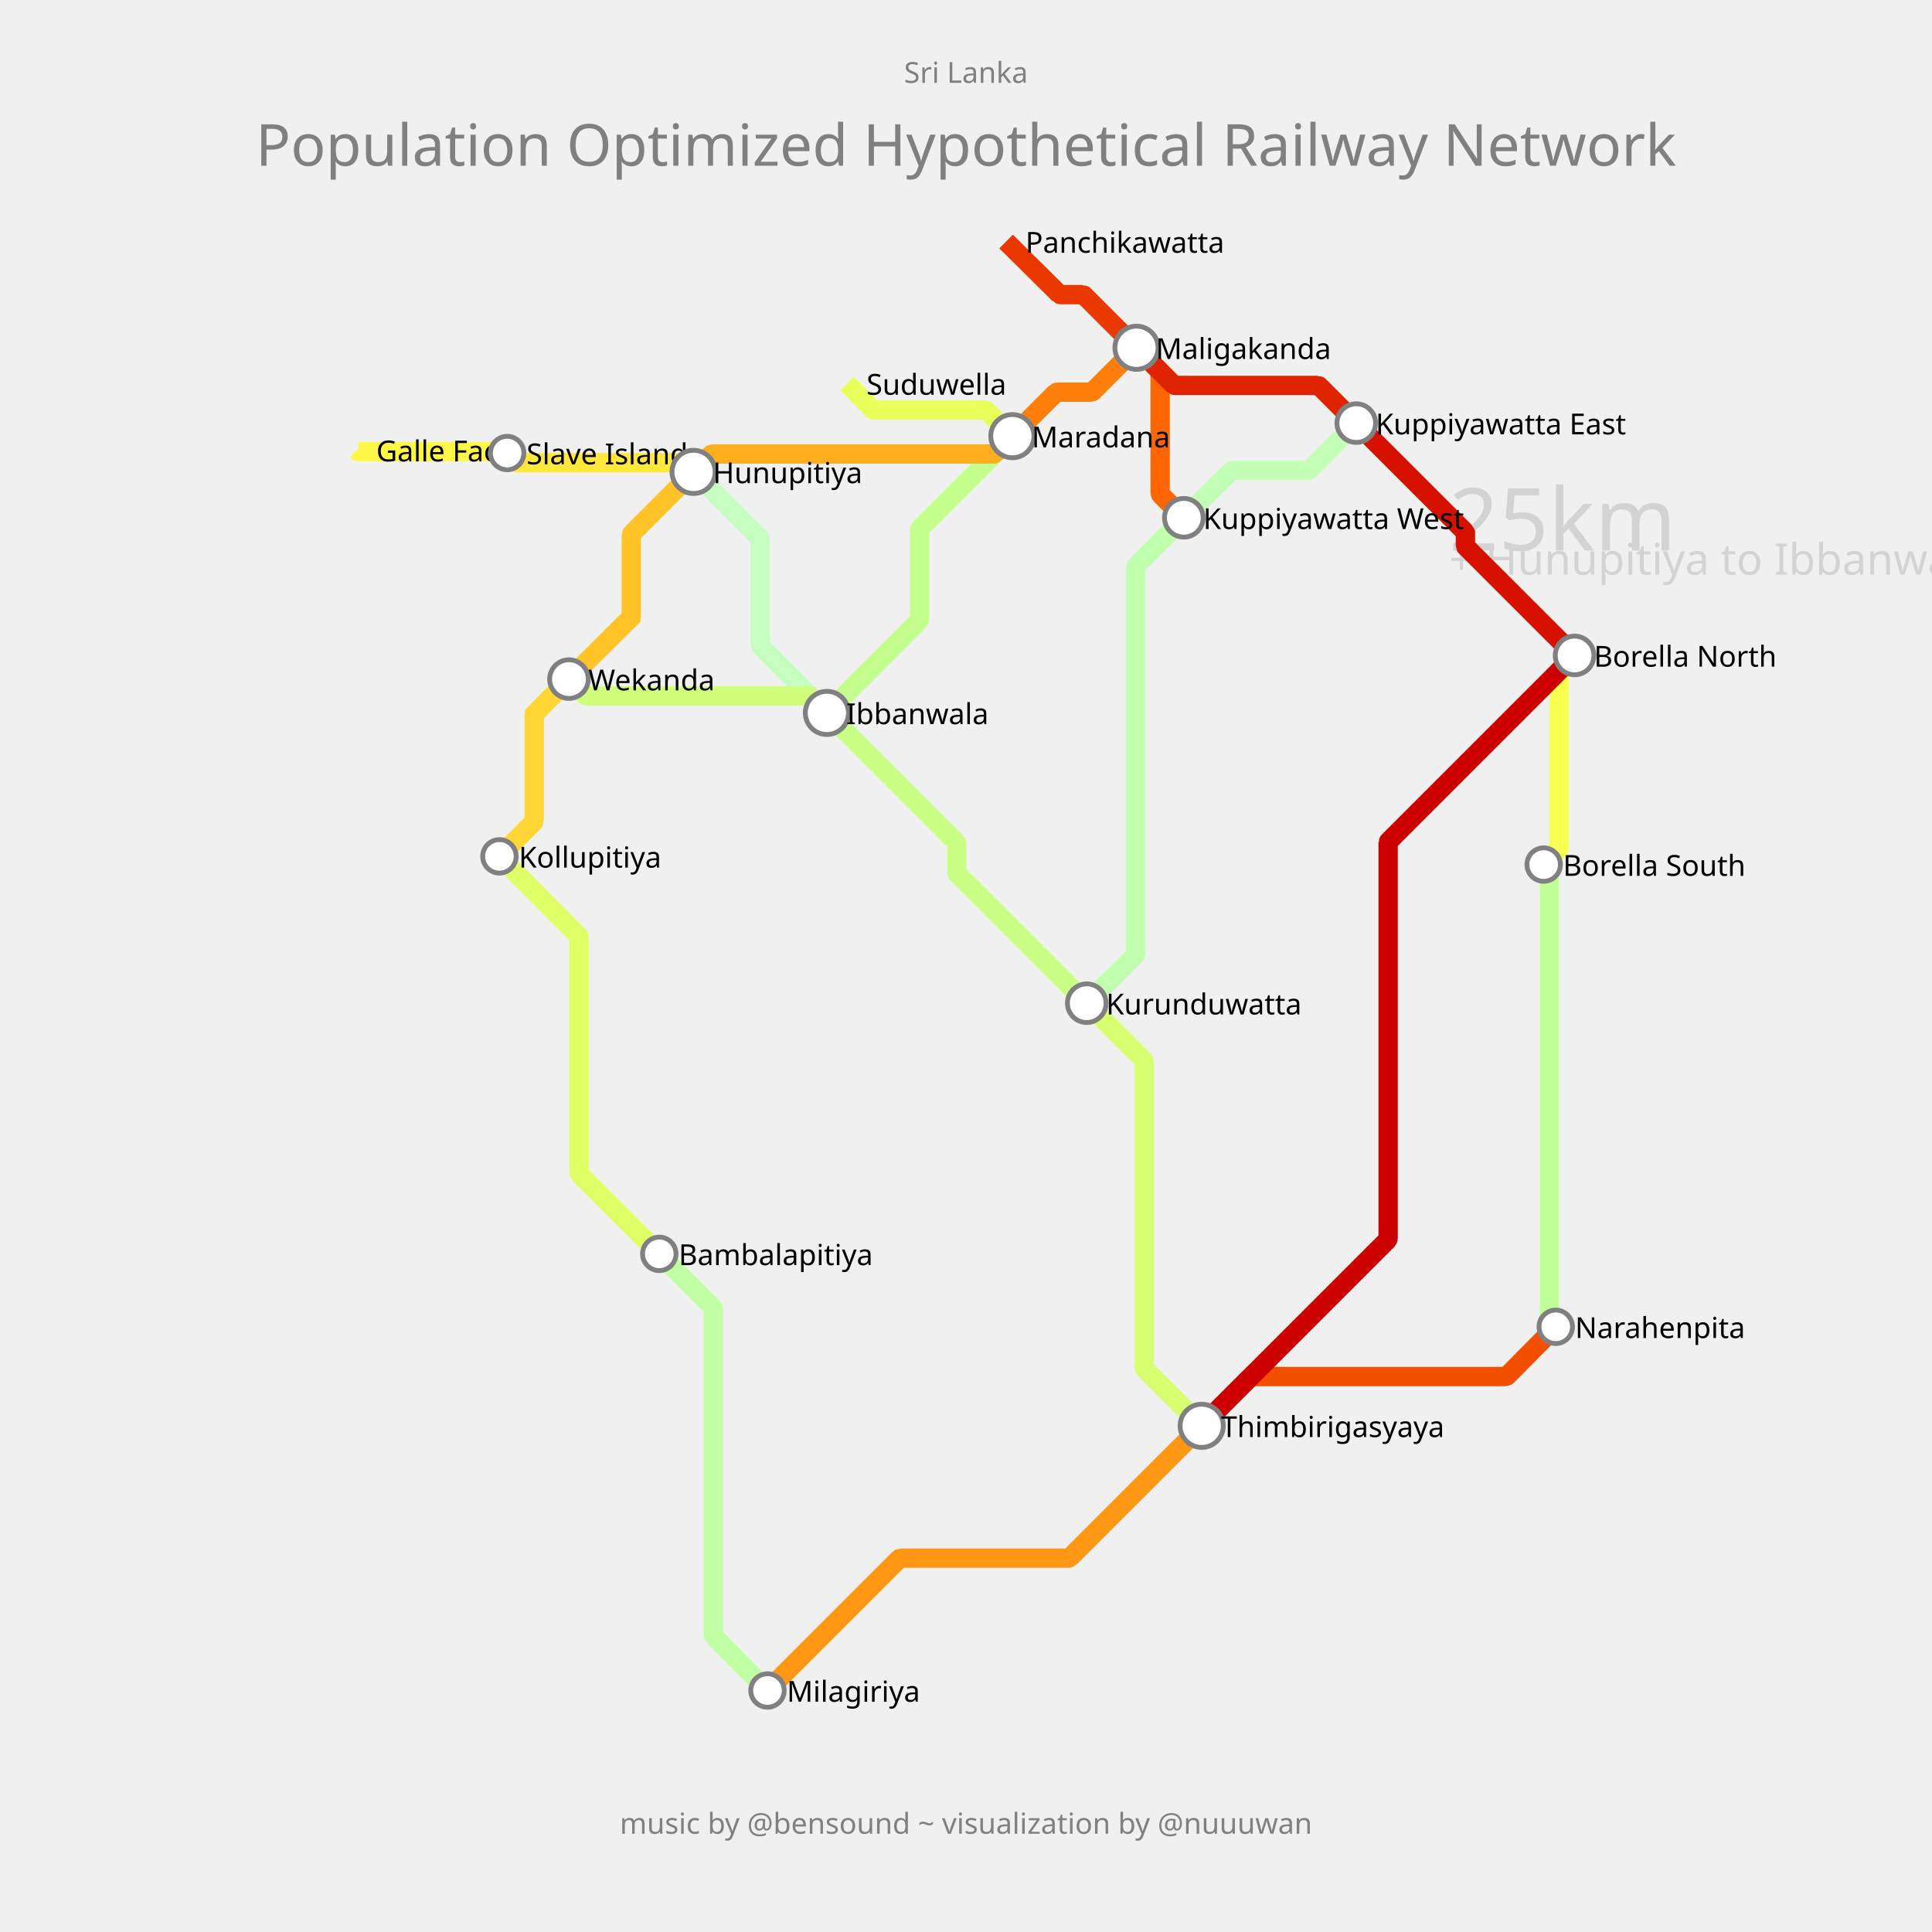
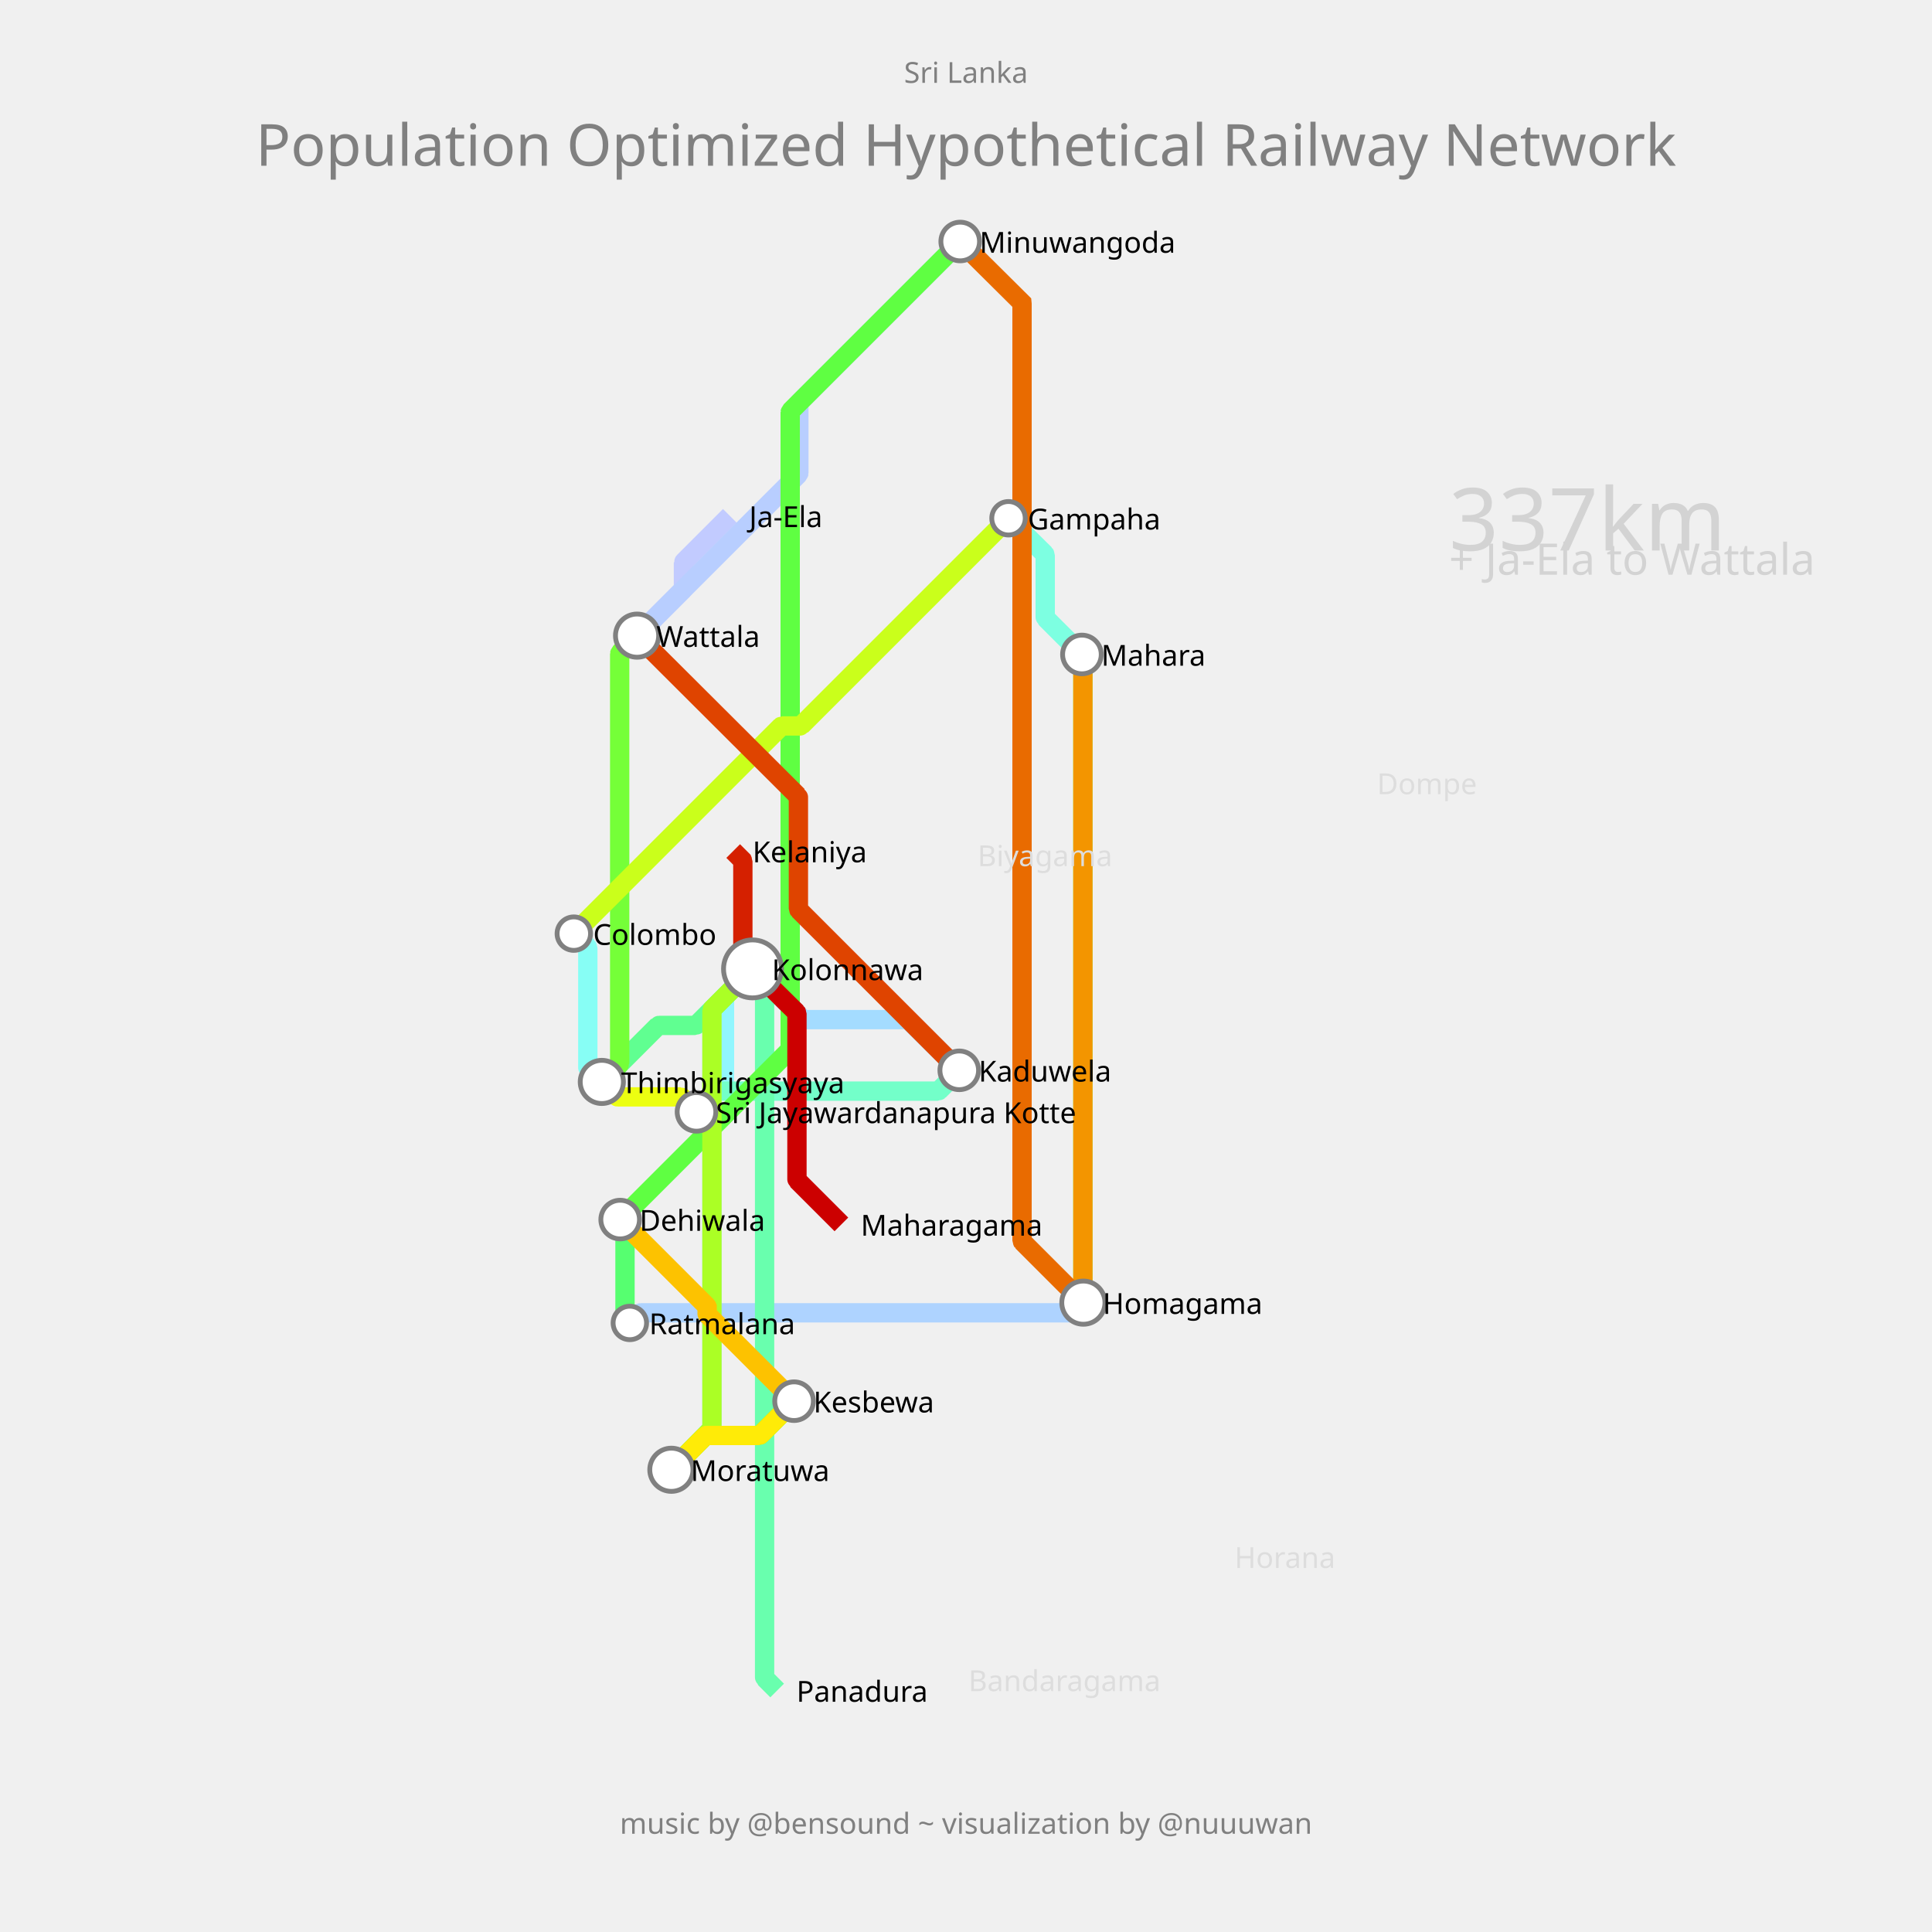
<svg xmlns="http://www.w3.org/2000/svg" width="4000" height="4000" padding="500">
  <text x="2000.0" y="125.0" fill="gray" stroke="none" font-size="60" font-family="p22" text-anchor="middle" dominant-baseline="hanging">Sri Lanka</text>
  <text x="2000.0" y="250.0" fill="gray" stroke="none" font-size="120" font-family="p22" text-anchor="middle" dominant-baseline="hanging">Population Optimized Hypothetical Railway Network</text>
  <text x="2000.0" y="3750.0" fill="gray" stroke="none" font-size="60" font-family="p22" text-anchor="middle" dominant-baseline="hanging">music by @bensound ~ visualization by @nuuuwan</text>
-   <text x="3000.0" y="1000.0" fill="lightgrey" stroke="none" font-size="180" font-family="p22" text-anchor="start" dominant-baseline="hanging">25km</text>
-   <text x="3000.0" y="1120.0" fill="lightgrey" stroke="none" font-size="90.0" font-family="p22" text-anchor="start" dominant-baseline="hanging">+ Hunupitiya to Ibbanwala</text>
-   <path fill="none" stroke="#c6fec1" stroke-width="40" stroke-opacity="1" d="M 1436.0,977.0 L 1572.939,1113.939 C 1572.943,1113.943 1574.0,1116.495 1574.0,1116.5 L 1574.0,1335.5 C 1574.0,1335.505 1575.053,1338.061 1575.057,1338.064 L 1712.0,1476.0" />
-   <path fill="none" stroke="#c3ffb7" stroke-width="40" stroke-opacity="1" d="M 2808.0,876.0 L 2711.061,972.939 C 2711.057,972.943 2708.505,974.0 2708.5,974.0 L 2551.5,974.0 C 2551.495,974.0 2548.938,975.052 2548.934,975.055 L 2451.0,1072.0" />
-   <path fill="none" stroke="#c0ffad" stroke-width="40" stroke-opacity="1" d="M 2451.0,1072.0 L 2352.055,1171.934 C 2352.052,1171.938 2351.0,1174.495 2351.0,1174.5 L 2351.0,1975.5 C 2351.0,1975.505 2349.938,1978.052 2349.934,1978.055 L 2250.0,2077.0" />
-   <path fill="none" stroke="#c0ffa3" stroke-width="40" stroke-opacity="1" d="M 1365.0,2596.0 L 1475.939,2706.939 C 1475.943,2706.943 1477.0,2709.495 1477.0,2709.5 L 1477.0,3385.5 C 1477.0,3385.505 1478.052,3388.062 1478.056,3388.065 L 1589.0,3500.0" />
-   <path fill="none" stroke="#c1ff99" stroke-width="40" stroke-opacity="1" d="M 3196.0,1790.0 L 3207.4,1802.35 C 3207.402,1802.352 3208.0,1803.882 3208.0,1803.885 L 3208.0,2734.115 C 3208.0,2734.118 3208.648,2735.598 3208.65,2735.6 L 3221.0,2747.0" />
-   <path fill="none" stroke="#c4ff8e" stroke-width="40" stroke-opacity="1" d="M 1712.0,1476.0 L 1902.939,1285.061 C 1902.943,1285.057 1904.0,1282.505 1904.0,1282.5 L 1904.0,1096.5 C 1904.0,1096.495 1905.057,1093.943 1905.061,1093.939 L 2096.0,903.0" />
-   <path fill="none" stroke="#c9ff84" stroke-width="40" stroke-opacity="1" d="M 1712.0,1476.0 L 1979.939,1743.939 C 1979.943,1743.943 1981.0,1746.495 1981.0,1746.5 L 1981.0,1806.5 C 1981.0,1806.505 1982.057,1809.057 1982.061,1809.061 L 2250.0,2077.0" />
-   <path fill="none" stroke="#cfff7a" stroke-width="40" stroke-opacity="1" d="M 1712.0,1476.0 L 1679.045,1442.076 C 1679.042,1442.072 1676.505,1441.0 1676.5,1441.0 L 1214.5,1441.0 C 1214.495,1441.0 1211.943,1439.943 1211.939,1439.939 L 1178.0,1406.0" />
-   <path fill="none" stroke="#d7ff70" stroke-width="40" stroke-opacity="1" d="M 2250.0,2077.0 L 2367.939,2194.939 C 2367.943,2194.943 2369.0,2197.495 2369.0,2197.5 L 2369.0,2831.5 C 2369.0,2831.505 2370.057,2834.057 2370.061,2834.061 L 2488.0,2952.0" />
-   <path fill="none" stroke="#e0ff65" stroke-width="40" stroke-opacity="1" d="M 1365.0,2596.0 L 1200.061,2431.061 C 1200.057,2431.057 1199.0,2428.505 1199.0,2428.5 L 1199.0,1940.5 C 1199.0,1940.495 1197.946,1937.94 1197.943,1937.936 L 1034.0,1773.0" />
-   <path fill="none" stroke="#ebff5b" stroke-width="40" stroke-opacity="1" d="M 2096.0,903.0 L 2042.07,850.051 C 2042.067,850.047 2039.505,849.0 2039.5,849.0 L 1809.5,849.0 C 1809.495,849.0 1806.953,847.933 1806.949,847.93 L 1754.0,794.0" />
-   <path fill="none" stroke="#f8ff51" stroke-width="40" stroke-opacity="1" d="M 3260.0,1357.0 L 3229.061,1387.939 C 3229.057,1387.943 3228.0,1390.495 3228.0,1390.5 L 3228.0,1756.5 C 3228.0,1756.505 3226.943,1759.057 3226.939,1759.061 L 3196.0,1790.0" />
-   <path fill="none" stroke="#fff747" stroke-width="40" stroke-opacity="1" d="M 739.0,932.0 L 741.85,934.85 C 741.851,934.851 742.211,935.0 742.212,935.0 L 1046.788,935.0 C 1046.789,935.0 1047.149,935.149 1047.15,935.15 L 1050.0,938.0" />
-   <path fill="none" stroke="#ffe73d" stroke-width="40" stroke-opacity="1" d="M 1436.0,977.0 L 1417.0,958.95 C 1416.997,958.947 1414.625,958.0 1414.621,958.0 L 1071.414,958.0 C 1071.409,958.0 1069.003,957.003 1069.0,957.0 L 1050.0,938.0" />
-   <path fill="none" stroke="#ffd633" stroke-width="40" stroke-opacity="1" d="M 1034.0,1773.0 L 1104.939,1702.061 C 1104.943,1702.057 1106.0,1699.505 1106.0,1699.5 L 1106.0,1480.5 C 1106.0,1480.495 1107.05,1477.936 1107.053,1477.932 L 1178.0,1406.0" />
-   <path fill="none" stroke="#ffc328" stroke-width="40" stroke-opacity="1" d="M 1436.0,977.0 L 1308.061,1104.939 C 1308.057,1104.943 1307.0,1107.495 1307.0,1107.5 L 1307.0,1276.5 C 1307.0,1276.505 1305.939,1279.053 1305.935,1279.057 L 1178.0,1406.0" />
-   <path fill="none" stroke="#ffae1e" stroke-width="40" stroke-opacity="1" d="M 1436.0,977.0 L 1471.939,941.061 C 1471.943,941.057 1474.495,940.0 1474.5,940.0 L 2057.5,940.0 C 2057.505,940.0 2060.057,938.943 2060.061,938.939 L 2096.0,903.0" />
-   <path fill="none" stroke="#ff9714" stroke-width="40" stroke-opacity="1" d="M 1589.0,3500.0 L 1861.939,3227.061 C 1861.943,3227.057 1864.495,3226.0 1864.5,3226.0 L 2212.5,3226.0 C 2212.505,3226.0 2215.057,3224.943 2215.061,3224.939 L 2488.0,2952.0" />
-   <path fill="none" stroke="#ff7f0a" stroke-width="40" stroke-opacity="1" d="M 2353.0,720.0 L 2262.061,810.939 C 2262.057,810.943 2259.505,812.0 2259.5,812.0 L 2188.5,812.0 C 2188.495,812.0 2185.943,813.057 2185.939,813.061 L 2096.0,903.0" />
-   <path fill="none" stroke="#ff6500" stroke-width="40" stroke-opacity="1" d="M 2451.0,1072.0 L 2403.061,1024.061 C 2403.057,1024.057 2402.0,1021.505 2402.0,1021.5 L 2402.0,770.5 C 2402.0,770.495 2400.943,767.943 2400.939,767.939 L 2353.0,720.0" />
-   <path fill="none" stroke="#f44e00" stroke-width="40" stroke-opacity="1" d="M 3221.0,2747.0 L 3120.055,2848.934 C 3120.052,2848.938 3117.505,2850.0 3117.5,2850.0 L 2591.5,2850.0 C 2591.495,2850.0 2588.943,2851.057 2588.939,2851.061 L 2488.0,2952.0" />
-   <path fill="none" stroke="#ea3800" stroke-width="40" stroke-opacity="1" d="M 2353.0,720.0 L 2244.061,611.061 C 2244.057,611.057 2241.505,610.0 2241.5,610.0 L 2195.5,610.0 C 2195.495,610.0 2192.938,608.948 2192.935,608.944 L 2083.0,500.0" />
-   <path fill="none" stroke="#e02300" stroke-width="40" stroke-opacity="1" d="M 2808.0,876.0 L 2731.061,799.061 C 2731.057,799.057 2728.505,798.0 2728.5,798.0 L 2432.5,798.0 C 2432.495,798.0 2429.943,796.943 2429.939,796.939 L 2353.0,720.0" />
-   <path fill="none" stroke="#d61100" stroke-width="40" stroke-opacity="1" d="M 3260.0,1357.0 L 3035.025,1132.025 C 3035.022,1132.022 3034.0,1129.555 3034.0,1129.55 L 3034.0,1103.378 C 3034.0,1103.373 3033.029,1101.029 3033.026,1101.026 L 2808.0,876.0" />
-   <path fill="none" stroke="#cc0000" stroke-width="40" stroke-opacity="1" d="M 3260.0,1357.0 L 2875.061,1741.939 C 2875.057,1741.943 2874.0,1744.495 2874.0,1744.5 L 2874.0,2564.5 C 2874.0,2564.505 2872.943,2567.057 2872.939,2567.061 L 2488.0,2952.0" />
+   <text x="3000.0" y="1000.0" fill="lightgrey" stroke="none" font-size="180" font-family="p22" text-anchor="start" dominant-baseline="hanging">337km</text>
+   <text x="3000.0" y="1120.0" fill="lightgrey" stroke="none" font-size="90.0" font-family="p22" text-anchor="start" dominant-baseline="hanging">+ Ja-Ela to Wattala</text>
+   <path fill="none" stroke="#c2cbff" stroke-width="40" stroke-opacity="1" d="M 1511.0,1068.0 L 1416.061,1162.939 C 1416.057,1162.943 1415.0,1165.495 1415.0,1165.5 L 1415.0,1218.5 C 1415.0,1218.505 1413.943,1221.057 1413.939,1221.061 L 1319.0,1316.0" />
+   <path fill="none" stroke="#b8ceff" stroke-width="40" stroke-opacity="1" d="M 1988.0,500.0 L 1655.061,832.939 C 1655.057,832.943 1654.0,835.495 1654.0,835.5 L 1654.0,979.5 C 1654.0,979.505 1652.943,982.057 1652.939,982.061 L 1319.0,1316.0" />
+   <path fill="none" stroke="#aed3ff" stroke-width="40" stroke-opacity="1" d="M 2243.0,2697.0 L 2223.05,2716.95 C 2223.046,2716.954 2220.52,2718.0 2220.515,2718.0 L 1326.485,2718.0 C 1326.48,2718.0 1323.954,2719.046 1323.95,2719.05 L 1304.0,2739.0" />
+   <path fill="none" stroke="#a4dcff" stroke-width="40" stroke-opacity="1" d="M 1986.0,2216.0 L 1881.066,2112.056 C 1881.062,2112.052 1878.505,2111.0 1878.5,2111.0 L 1664.5,2111.0 C 1664.495,2111.0 1661.943,2109.943 1661.939,2109.939 L 1558.0,2006.0" />
+   <path fill="none" stroke="#9ae7ff" stroke-width="40" stroke-opacity="1" d="M 1558.0,2006.0 L 1475.061,2088.939 C 1475.057,2088.943 1474.0,2091.495 1474.0,2091.5 L 1474.0,2956.5 C 1474.0,2956.505 1472.949,2959.063 1472.946,2959.067 L 1390.0,3043.0" />
+   <path fill="none" stroke="#91f6fe" stroke-width="40" stroke-opacity="1" d="M 1558.0,2006.0 L 1501.061,2062.939 C 1501.057,2062.943 1500.0,2065.495 1500.0,2065.5 L 1500.0,2242.5 C 1500.0,2242.505 1498.943,2245.057 1498.939,2245.061 L 1442.0,2302.0" />
+   <path fill="none" stroke="#87fef5" stroke-width="40" stroke-opacity="1" d="M 1188.0,1933.0 L 1215.921,1959.958 C 1215.924,1959.962 1217.0,1962.495 1217.0,1962.5 L 1217.0,2210.5 C 1217.0,2210.505 1218.076,2213.038 1218.079,2213.042 L 1246.0,2240.0" />
+   <path fill="none" stroke="#7dffe1" stroke-width="40" stroke-opacity="1" d="M 2088.0,1073.0 L 2162.932,1146.946 C 2162.936,1146.95 2164.0,1149.495 2164.0,1149.5 L 2164.0,1277.5 C 2164.0,1277.505 2165.057,1280.057 2165.061,1280.061 L 2240.0,1355.0" />
+   <path fill="none" stroke="#73ffc9" stroke-width="40" stroke-opacity="1" d="M 1986.0,2216.0 L 1944.061,2257.939 C 1944.057,2257.943 1941.505,2259.0 1941.5,2259.0 L 1486.5,2259.0 C 1486.495,2259.0 1483.943,2260.057 1483.939,2260.061 L 1442.0,2302.0" />
+   <path fill="none" stroke="#69ffae" stroke-width="40" stroke-opacity="1" d="M 1558.0,2006.0 L 1581.939,2029.939 C 1581.943,2029.943 1583.0,2032.495 1583.0,2032.5 L 1583.0,3472.5 C 1583.0,3472.505 1584.057,3475.057 1584.061,3475.061 L 1609.0,3500.0" />
+   <path fill="none" stroke="#60ff91" stroke-width="40" stroke-opacity="1" d="M 1558.0,2006.0 L 1442.061,2121.939 C 1442.057,2121.943 1439.505,2123.0 1439.5,2123.0 L 1364.5,2123.0 C 1364.495,2123.0 1361.943,2124.057 1361.939,2124.061 L 1246.0,2240.0" />
+   <path fill="none" stroke="#56ff70" stroke-width="40" stroke-opacity="1" d="M 1284.0,2525.0 L 1293.5,2534.5 C 1293.502,2534.502 1294.0,2535.705 1294.0,2535.707 L 1294.0,2728.293 C 1294.0,2728.295 1294.498,2729.498 1294.5,2729.5 L 1304.0,2739.0" />
+   <path fill="none" stroke="#4cfe4c" stroke-width="40" stroke-opacity="1" d="M 1644.0,2901.0 L 1574.061,2970.939 C 1574.057,2970.943 1571.505,2972.0 1571.5,2972.0 L 1462.5,2972.0 C 1462.495,2972.0 1459.943,2973.057 1459.939,2973.061 L 1390.0,3043.0" />
+   <path fill="none" stroke="#5fff42" stroke-width="40" stroke-opacity="1" d="M 1284.0,2525.0 L 1634.939,2174.061 C 1634.943,2174.057 1636.0,2171.505 1636.0,2171.5 L 1636.0,853.5 C 1636.0,853.495 1637.057,850.943 1637.061,850.939 L 1988.0,500.0" />
+   <path fill="none" stroke="#75ff38" stroke-width="40" stroke-opacity="1" d="M 1246.0,2240.0 L 1281.939,2204.061 C 1281.943,2204.057 1283.0,2201.505 1283.0,2201.5 L 1283.0,1353.5 C 1283.0,1353.495 1284.057,1350.943 1284.061,1350.939 L 1319.0,1316.0" />
+   <path fill="none" stroke="#8fff2f" stroke-width="40" stroke-opacity="1" d="M 2243.0,2697.0 L 2242.05,2696.05 C 2242.05,2696.05 2242.0,2695.93 2242.0,2695.929 L 2242.0,1357.141 C 2242.0,1357.141 2241.9,1356.9 2241.9,1356.9 L 2240.0,1355.0" />
+   <path fill="none" stroke="#abff25" stroke-width="40" stroke-opacity="1" d="M 1558.0,2006.0 L 1475.061,2088.939 C 1475.057,2088.943 1474.0,2091.495 1474.0,2091.5 L 1474.0,2956.5 C 1474.0,2956.505 1472.949,2959.063 1472.946,2959.067 L 1390.0,3043.0" />
+   <path fill="none" stroke="#caff1b" stroke-width="40" stroke-opacity="1" d="M 1188.0,1933.0 L 1616.939,1504.061 C 1616.943,1504.057 1619.495,1503.0 1619.5,1503.0 L 1656.5,1503.0 C 1656.505,1503.0 1659.057,1501.943 1659.061,1501.939 L 2088.0,1073.0" />
+   <path fill="none" stroke="#ecff11" stroke-width="40" stroke-opacity="1" d="M 1442.0,2302.0 L 1412.061,2272.061 C 1412.057,2272.057 1409.505,2271.0 1409.5,2271.0 L 1278.5,2271.0 C 1278.495,2271.0 1275.943,2269.943 1275.939,2269.939 L 1246.0,2240.0" />
+   <path fill="none" stroke="#ffeb07" stroke-width="40" stroke-opacity="1" d="M 1644.0,2901.0 L 1574.061,2970.939 C 1574.057,2970.943 1571.505,2972.0 1571.5,2972.0 L 1462.5,2972.0 C 1462.495,2972.0 1459.943,2973.057 1459.939,2973.061 L 1390.0,3043.0" />
+   <path fill="none" stroke="#fdc200" stroke-width="40" stroke-opacity="1" d="M 1284.0,2525.0 L 1463.434,2704.434 C 1463.436,2704.436 1464.0,2705.797 1464.0,2705.8 L 1464.0,2720.24 C 1464.0,2720.243 1464.536,2721.536 1464.537,2721.537 L 1644.0,2901.0" />
+   <path fill="none" stroke="#f39500" stroke-width="40" stroke-opacity="1" d="M 2243.0,2697.0 L 2242.05,2696.05 C 2242.05,2696.05 2242.0,2695.93 2242.0,2695.929 L 2242.0,1357.141 C 2242.0,1357.141 2241.9,1356.9 2241.9,1356.9 L 2240.0,1355.0" />
+   <path fill="none" stroke="#e96b00" stroke-width="40" stroke-opacity="1" d="M 2243.0,2697.0 L 2117.061,2571.061 C 2117.057,2571.057 2116.0,2568.505 2116.0,2568.5 L 2116.0,628.5 C 2116.0,628.495 2114.939,625.947 2114.935,625.944 L 1988.0,500.0" />
+   <path fill="none" stroke="#df4400" stroke-width="40" stroke-opacity="1" d="M 1986.0,2216.0 L 1654.061,1884.061 C 1654.057,1884.057 1653.0,1881.505 1653.0,1881.5 L 1653.0,1650.5 C 1653.0,1650.495 1651.941,1647.944 1651.938,1647.941 L 1319.0,1316.0" />
+   <path fill="none" stroke="#d52000" stroke-width="40" stroke-opacity="1" d="M 1518.0,1762.0 L 1537.0,1781.0 C 1537.003,1781.003 1538.0,1783.409 1538.0,1783.414 L 1538.0,1983.55 C 1538.0,1983.555 1538.997,1986.046 1539.0,1986.05 L 1558.0,2006.0" />
+   <path fill="none" stroke="#cc0000" stroke-width="40" stroke-opacity="1" d="M 1558.0,2006.0 L 1648.934,2095.945 C 1648.937,2095.949 1650.0,2098.495 1650.0,2098.5 L 1650.0,2441.5 C 1650.0,2441.505 1651.057,2444.057 1651.061,2444.061 L 1742.0,2535.0" />
  <g>
-     <text fill="black" stroke="none" font-size="60" font-family="p22" font-weight="100" text-anchor="start" dominant-baseline="central" x="779" y="932">Galle Face</text>
+     <circle r="34.641" fill="white" stroke="gray" stroke-width="10.0" cx="1188" cy="1933" />
+     <text fill="black" stroke="none" font-size="60" font-family="p22" font-weight="100" text-anchor="start" dominant-baseline="central" x="1228" y="1933">Colombo</text>
  </g>
  <g>
-     <circle r="34.641" fill="white" stroke="gray" stroke-width="10.0" cx="1050" cy="938" />
-     <text fill="black" stroke="none" font-size="60" font-family="p22" font-weight="100" text-anchor="start" dominant-baseline="central" x="1090" y="938">Slave Island</text>
+     <circle r="60.0" fill="white" stroke="gray" stroke-width="10.0" cx="1558" cy="2006" />
+     <text fill="black" stroke="none" font-size="60" font-family="p22" font-weight="100" text-anchor="start" dominant-baseline="central" x="1598" y="2006">Kolonnawa</text>
  </g>
  <g>
-     <circle r="44.721" fill="white" stroke="gray" stroke-width="10.0" cx="1436" cy="977" />
-     <text fill="black" stroke="none" font-size="60" font-family="p22" font-weight="100" text-anchor="start" dominant-baseline="central" x="1476" y="977">Hunupitiya</text>
+     <circle r="40.0" fill="white" stroke="gray" stroke-width="10.0" cx="1986" cy="2216" />
+     <text fill="black" stroke="none" font-size="60" font-family="p22" font-weight="100" text-anchor="start" dominant-baseline="central" x="2026" y="2216">Kaduwela</text>
  </g>
  <g>
-     <text fill="black" stroke="none" font-size="60" font-family="p22" font-weight="100" text-anchor="start" dominant-baseline="central" x="1794" y="794">Suduwella</text>
+     <circle r="44.721" fill="white" stroke="gray" stroke-width="10.0" cx="2243" cy="2697" />
+     <text fill="black" stroke="none" font-size="60" font-family="p22" font-weight="100" text-anchor="start" dominant-baseline="central" x="2283" y="2697">Homagama</text>
  </g>
  <g>
-     <text fill="black" stroke="none" font-size="60" font-family="p22" font-weight="100" text-anchor="start" dominant-baseline="central" x="2123" y="500">Panchikawatta</text>
+     <text fill="black" stroke="none" font-size="60" font-family="p22" font-weight="100" text-anchor="start" dominant-baseline="central" x="1782" y="2535">Maharagama</text>
  </g>
  <g>
-     <circle r="44.721" fill="white" stroke="gray" stroke-width="10.0" cx="2353" cy="720" />
-     <text fill="black" stroke="none" font-size="60" font-family="p22" font-weight="100" text-anchor="start" dominant-baseline="central" x="2393" y="720">Maligakanda</text>
+     <circle r="40.0" fill="white" stroke="gray" stroke-width="10.0" cx="1442" cy="2302" />
+     <text fill="black" stroke="none" font-size="60" font-family="p22" font-weight="100" text-anchor="start" dominant-baseline="central" x="1482" y="2302">Sri Jayawardanapura Kotte</text>
  </g>
  <g>
-     <circle r="44.721" fill="white" stroke="gray" stroke-width="10.0" cx="2096" cy="903" />
-     <text fill="black" stroke="none" font-size="60" font-family="p22" font-weight="100" text-anchor="start" dominant-baseline="central" x="2136" y="903">Maradana</text>
+     <circle r="44.721" fill="white" stroke="gray" stroke-width="10.0" cx="1246" cy="2240" />
+     <text fill="black" stroke="none" font-size="60" font-family="p22" font-weight="100" text-anchor="start" dominant-baseline="central" x="1286" y="2240">Thimbirigasyaya</text>
  </g>
  <g>
-     <circle r="44.721" fill="white" stroke="gray" stroke-width="10.0" cx="1712" cy="1476" />
-     <text fill="black" stroke="none" font-size="60" font-family="p22" font-weight="100" text-anchor="start" dominant-baseline="central" x="1752" y="1476">Ibbanwala</text>
+     <circle r="40.0" fill="white" stroke="gray" stroke-width="10.0" cx="1284" cy="2525" />
+     <text fill="black" stroke="none" font-size="60" font-family="p22" font-weight="100" text-anchor="start" dominant-baseline="central" x="1324" y="2525">Dehiwala</text>
  </g>
  <g>
-     <circle r="40.0" fill="white" stroke="gray" stroke-width="10.0" cx="1178" cy="1406" />
-     <text fill="black" stroke="none" font-size="60" font-family="p22" font-weight="100" text-anchor="start" dominant-baseline="central" x="1218" y="1406">Wekanda</text>
+     <circle r="34.641" fill="white" stroke="gray" stroke-width="10.0" cx="1304" cy="2739" />
+     <text fill="black" stroke="none" font-size="60" font-family="p22" font-weight="100" text-anchor="start" dominant-baseline="central" x="1344" y="2739">Ratmalana</text>
  </g>
  <g>
-     <circle r="34.641" fill="white" stroke="gray" stroke-width="10.0" cx="1034" cy="1773" />
-     <text fill="black" stroke="none" font-size="60" font-family="p22" font-weight="100" text-anchor="start" dominant-baseline="central" x="1074" y="1773">Kollupitiya</text>
+     <circle r="44.721" fill="white" stroke="gray" stroke-width="10.0" cx="1390" cy="3043" />
+     <text fill="black" stroke="none" font-size="60" font-family="p22" font-weight="100" text-anchor="start" dominant-baseline="central" x="1430" y="3043">Moratuwa</text>
  </g>
  <g>
-     <circle r="34.641" fill="white" stroke="gray" stroke-width="10.0" cx="1365" cy="2596" />
-     <text fill="black" stroke="none" font-size="60" font-family="p22" font-weight="100" text-anchor="start" dominant-baseline="central" x="1405" y="2596">Bambalapitiya</text>
+     <circle r="40.0" fill="white" stroke="gray" stroke-width="10.0" cx="1644" cy="2901" />
+     <text fill="black" stroke="none" font-size="60" font-family="p22" font-weight="100" text-anchor="start" dominant-baseline="central" x="1684" y="2901">Kesbewa</text>
  </g>
  <g>
-     <circle r="40.0" fill="white" stroke="gray" stroke-width="10.0" cx="2250" cy="2077" />
-     <text fill="black" stroke="none" font-size="60" font-family="p22" font-weight="100" text-anchor="start" dominant-baseline="central" x="2290" y="2077">Kurunduwatta</text>
+     <circle r="40.0" fill="white" stroke="gray" stroke-width="10.0" cx="1988" cy="500" />
+     <text fill="black" stroke="none" font-size="60" font-family="p22" font-weight="100" text-anchor="start" dominant-baseline="central" x="2028" y="500">Minuwangoda</text>
  </g>
  <g>
-     <circle r="40.0" fill="white" stroke="gray" stroke-width="10.0" cx="2451" cy="1072" />
-     <text fill="black" stroke="none" font-size="60" font-family="p22" font-weight="100" text-anchor="start" dominant-baseline="central" x="2491" y="1072">Kuppiyawatta West</text>
+     <circle r="44.721" fill="white" stroke="gray" stroke-width="10.0" cx="1319" cy="1316" />
+     <text fill="black" stroke="none" font-size="60" font-family="p22" font-weight="100" text-anchor="start" dominant-baseline="central" x="1359" y="1316">Wattala</text>
  </g>
  <g>
-     <circle r="40.0" fill="white" stroke="gray" stroke-width="10.0" cx="2808" cy="876" />
-     <text fill="black" stroke="none" font-size="60" font-family="p22" font-weight="100" text-anchor="start" dominant-baseline="central" x="2848" y="876">Kuppiyawatta East</text>
+     <text fill="black" stroke="none" font-size="60" font-family="p22" font-weight="100" text-anchor="start" dominant-baseline="central" x="1551" y="1068">Ja-Ela</text>
  </g>
  <g>
-     <circle r="40.0" fill="white" stroke="gray" stroke-width="10.0" cx="3260" cy="1357" />
-     <text fill="black" stroke="none" font-size="60" font-family="p22" font-weight="100" text-anchor="start" dominant-baseline="central" x="3300" y="1357">Borella North</text>
+     <circle r="34.641" fill="white" stroke="gray" stroke-width="10.0" cx="2088" cy="1073" />
+     <text fill="black" stroke="none" font-size="60" font-family="p22" font-weight="100" text-anchor="start" dominant-baseline="central" x="2128" y="1073">Gampaha</text>
  </g>
  <g>
-     <circle r="34.641" fill="white" stroke="gray" stroke-width="10.0" cx="3196" cy="1790" />
-     <text fill="black" stroke="none" font-size="60" font-family="p22" font-weight="100" text-anchor="start" dominant-baseline="central" x="3236" y="1790">Borella South</text>
+     <text fill="#ddd" stroke="none" font-size="60" font-family="p22" font-weight="100" text-anchor="start" dominant-baseline="central" x="2851" y="1621">Dompe</text>
  </g>
  <g>
-     <circle r="34.641" fill="white" stroke="gray" stroke-width="10.0" cx="3221" cy="2747" />
-     <text fill="black" stroke="none" font-size="60" font-family="p22" font-weight="100" text-anchor="start" dominant-baseline="central" x="3261" y="2747">Narahenpita</text>
+     <circle r="40.0" fill="white" stroke="gray" stroke-width="10.0" cx="2240" cy="1355" />
+     <text fill="black" stroke="none" font-size="60" font-family="p22" font-weight="100" text-anchor="start" dominant-baseline="central" x="2280" y="1355">Mahara</text>
  </g>
  <g>
-     <circle r="44.721" fill="white" stroke="gray" stroke-width="10.0" cx="2488" cy="2952" />
-     <text fill="black" stroke="none" font-size="60" font-family="p22" font-weight="100" text-anchor="start" dominant-baseline="central" x="2528" y="2952">Thimbirigasyaya</text>
+     <text fill="black" stroke="none" font-size="60" font-family="p22" font-weight="100" text-anchor="start" dominant-baseline="central" x="1558" y="1762">Kelaniya</text>
  </g>
  <g>
-     <circle r="34.641" fill="white" stroke="gray" stroke-width="10.0" cx="1589" cy="3500" />
-     <text fill="black" stroke="none" font-size="60" font-family="p22" font-weight="100" text-anchor="start" dominant-baseline="central" x="1629" y="3500">Milagiriya</text>
+     <text fill="#ddd" stroke="none" font-size="60" font-family="p22" font-weight="100" text-anchor="start" dominant-baseline="central" x="2024" y="1770">Biyagama</text>
+   </g>
+   <g>
+     <text fill="black" stroke="none" font-size="60" font-family="p22" font-weight="100" text-anchor="start" dominant-baseline="central" x="1649" y="3500">Panadura</text>
+   </g>
+   <g>
+     <text fill="#ddd" stroke="none" font-size="60" font-family="p22" font-weight="100" text-anchor="start" dominant-baseline="central" x="2005" y="3478">Bandaragama</text>
+   </g>
+   <g>
+     <text fill="#ddd" stroke="none" font-size="60" font-family="p22" font-weight="100" text-anchor="start" dominant-baseline="central" x="2556" y="3223">Horana</text>
  </g>
</svg>
